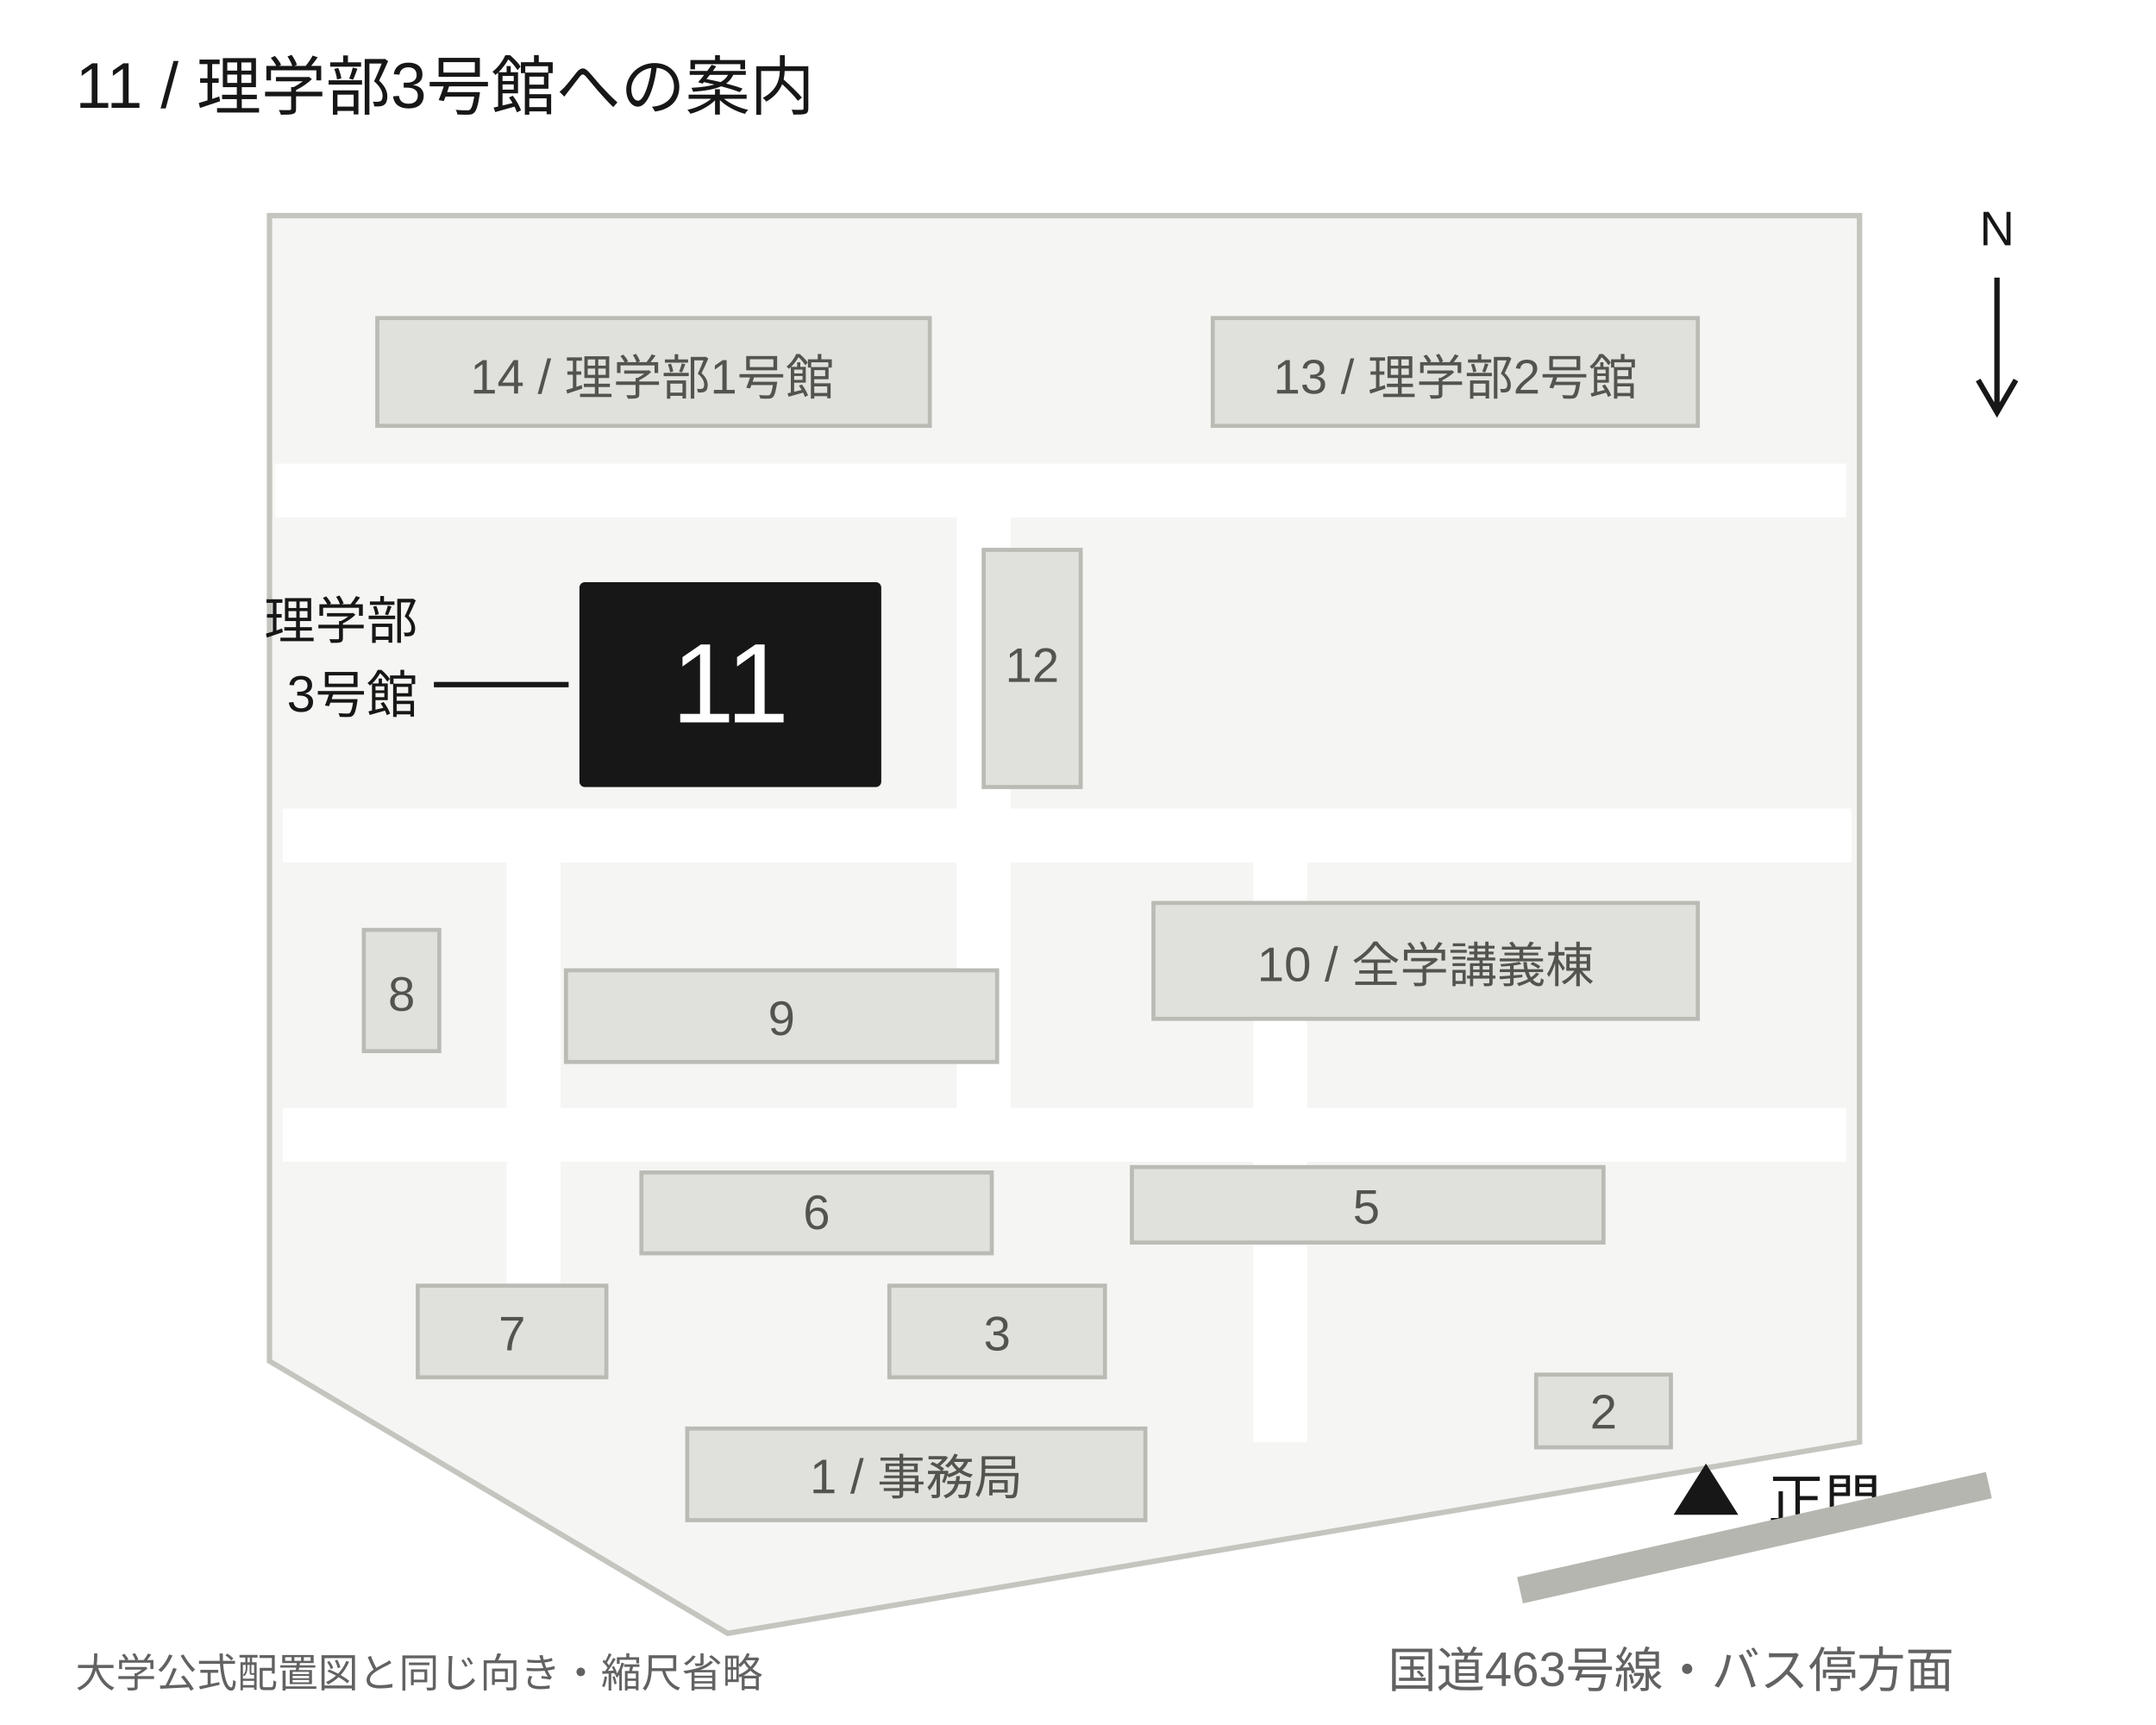
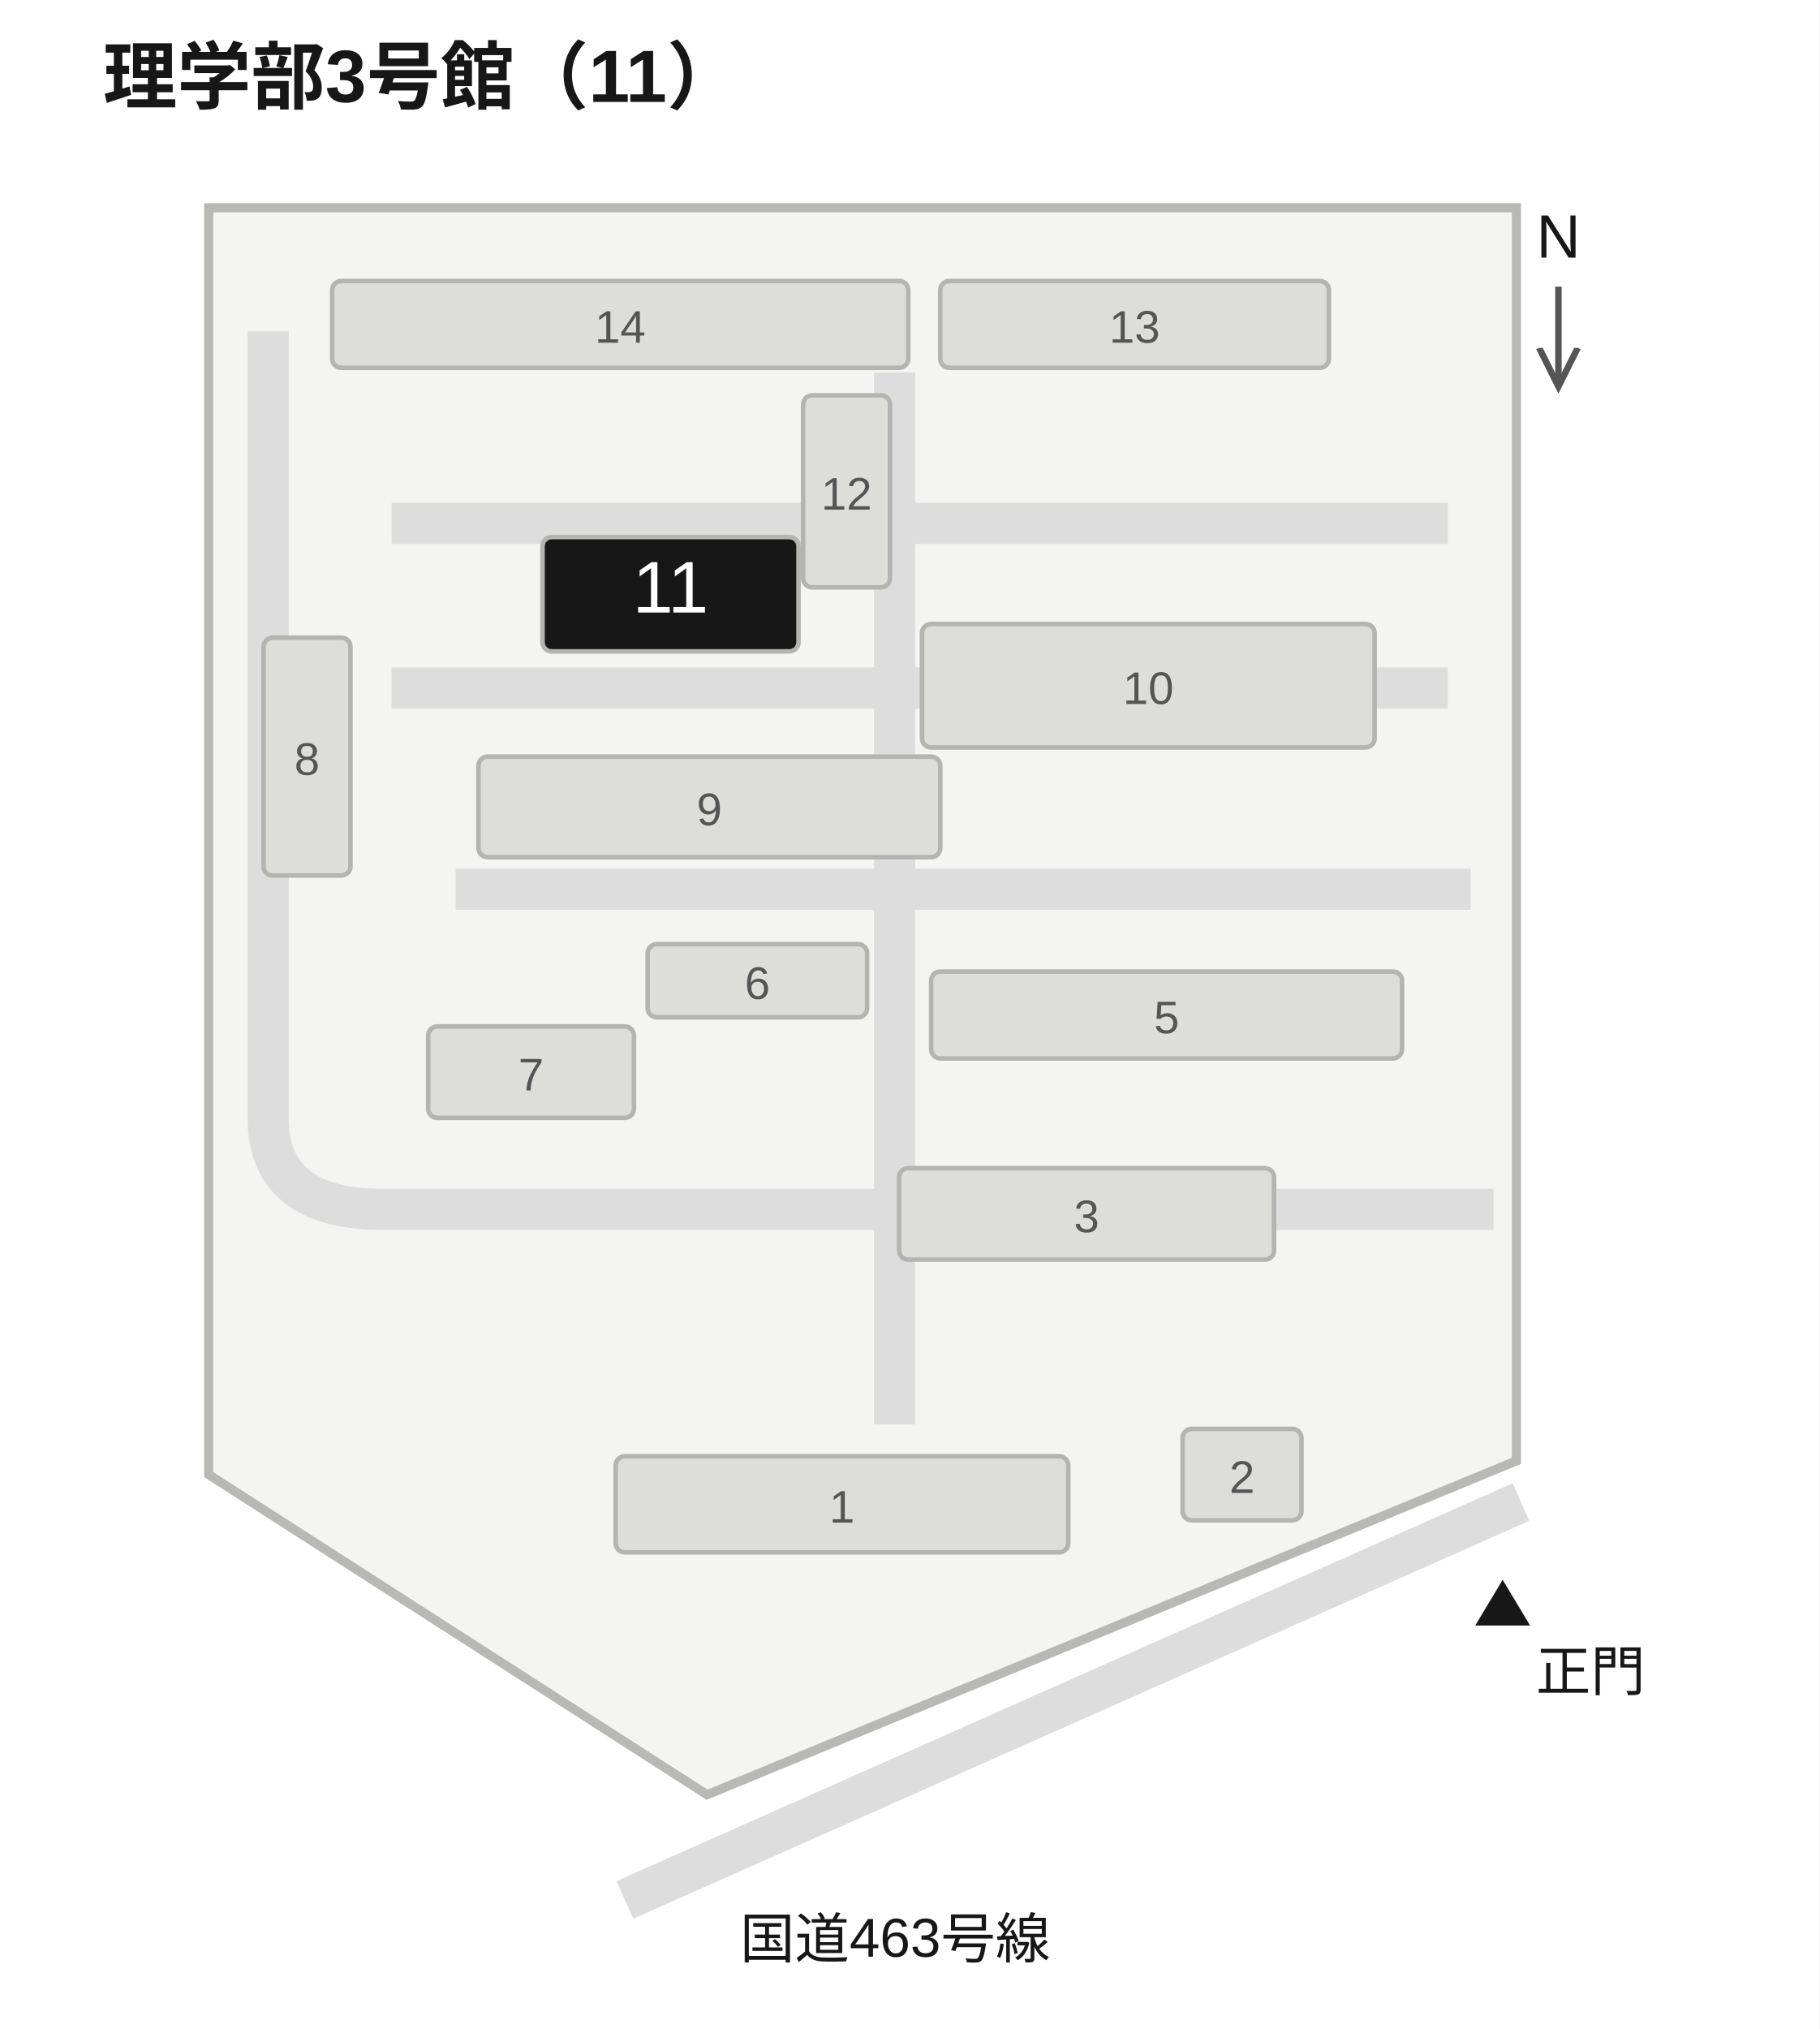
- <svg xmlns="http://www.w3.org/2000/svg" width="800" height="640" viewBox="0 0 800 640" role="img" aria-labelledby="title desc">
-   <rect width="800" height="640" fill="#fff" />
-   <g font-family="Arial, Hiragino Kaku Gothic ProN, Yu Gothic, sans-serif" fill="#171717">
-     <text x="28" y="40" font-size="24">11 / 理学部3号館への案内</text>
-     <path d="M100 80H690V535L270 606L100 505Z" fill="#f5f5f3" stroke="#c5c5c0" stroke-width="2" />
-     <g stroke="#fff" stroke-width="20" fill="none">
-       <path d="M102 182H685M105 310H687M105 421H685M365 184V423M475 310V535M198 310V510" />
+ <svg xmlns="http://www.w3.org/2000/svg" viewBox="0 0 565 630">
+   <rect width="565" height="630" fill="#fff" />
+   <defs>
+     <marker id="arrow" markerWidth="8" markerHeight="8" refX="6" refY="4" orient="auto">
+       <path d="M0 1L6 4L0 7" fill="none" stroke="#555" />
+     </marker>
+   </defs>
+   <g font-family="Arial, Hiragino Kaku Gothic ProN, sans-serif" fill="#171717">
+     <g transform="translate(35 56) scale(1.42) translate(-440 -935)">
+       <path d="M461 941H747V1215L570 1288L461 1218Z" fill="#f4f4f2" stroke="#b8b8b4" stroke-width="2" />
+       <path d="M474 968V1140Q474 1160 499 1160H742M501 1010H732M501 1046H732M515 1090H737M611 977V1207M748 1224L552 1311" fill="none" stroke="#ddd" stroke-width="9" />
+       <rect x="488" y="957" width="126" height="19" rx="2" fill="#dddeda" stroke="#b4b4b0" />
+       <text x="551.0" y="970.5" text-anchor="middle" font-size="10" fill="#555">14</text>
+       <rect x="621" y="957" width="85" height="19" rx="2" fill="#dddeda" stroke="#b4b4b0" />
+       <text x="663.5" y="970.5" text-anchor="middle" font-size="10" fill="#555">13</text>
+       <rect x="591" y="982" width="19" height="42" rx="2" fill="#dddeda" stroke="#b4b4b0" />
+       <text x="600.5" y="1007.0" text-anchor="middle" font-size="10" fill="#555">12</text>
+       <rect x="534" y="1013" width="56" height="25" rx="2" fill="#171717" stroke="#b4b4b0" />
+       <text x="562.0" y="1029.5" text-anchor="middle" font-size="16" fill="#fff">11</text>
+       <rect x="617" y="1032" width="99" height="27" rx="2" fill="#dddeda" stroke="#b4b4b0" />
+       <text x="666.5" y="1049.5" text-anchor="middle" font-size="10" fill="#555">10</text>
+       <rect x="520" y="1061" width="101" height="22" rx="2" fill="#dddeda" stroke="#b4b4b0" />
+       <text x="570.5" y="1076.0" text-anchor="middle" font-size="10" fill="#555">9</text>
+       <rect x="473" y="1035" width="19" height="52" rx="2" fill="#dddeda" stroke="#b4b4b0" />
+       <text x="482.5" y="1065.0" text-anchor="middle" font-size="10" fill="#555">8</text>
+       <rect x="619" y="1108" width="103" height="19" rx="2" fill="#dddeda" stroke="#b4b4b0" />
+       <text x="670.5" y="1121.5" text-anchor="middle" font-size="10" fill="#555">5</text>
+       <rect x="557" y="1102" width="48" height="16" rx="2" fill="#dddeda" stroke="#b4b4b0" />
+       <text x="581.0" y="1114.0" text-anchor="middle" font-size="10" fill="#555">6</text>
+       <rect x="509" y="1120" width="45" height="20" rx="2" fill="#dddeda" stroke="#b4b4b0" />
+       <text x="531.5" y="1134.0" text-anchor="middle" font-size="10" fill="#555">7</text>
+       <rect x="612" y="1151" width="82" height="20" rx="2" fill="#dddeda" stroke="#b4b4b0" />
+       <text x="653.0" y="1165.0" text-anchor="middle" font-size="10" fill="#555">3</text>
+       <rect x="674" y="1208" width="26" height="20" rx="2" fill="#dddeda" stroke="#b4b4b0" />
+       <text x="687.0" y="1222.0" text-anchor="middle" font-size="10" fill="#555">2</text>
+       <rect x="550" y="1214" width="99" height="21" rx="2" fill="#dddeda" stroke="#b4b4b0" />
+       <text x="599.5" y="1228.5" text-anchor="middle" font-size="10" fill="#555">1</text>
+       <path d="M744 1241l-6 10h12z" fill="#171717" />
    </g>
-     <g fill="#e0e0dc" stroke="#babbb5" stroke-width="1.5">
-       <rect x="140" y="118" width="205" height="40" />
-       <rect x="450" y="118" width="180" height="40" />
-       <rect x="365" y="204" width="36" height="88" />
-       <rect x="428" y="335" width="202" height="43" />
-       <rect x="135" y="345" width="28" height="45" />
-       <rect x="210" y="360" width="160" height="34" />
-       <rect x="238" y="435" width="130" height="30" />
-       <rect x="420" y="433" width="175" height="28" />
-       <rect x="155" y="477" width="70" height="34" />
-       <rect x="330" y="477" width="80" height="34" />
-       <rect x="255" y="530" width="170" height="34" />
-       <rect x="570" y="510" width="50" height="27" />
-     </g>
-     <g font-size="18" text-anchor="middle" fill="#53534f">
-       <text x="242" y="146">14 / 理学部1号館</text>
-       <text x="540" y="146">13 / 理学部2号館</text>
-       <text x="383" y="253">12</text>
-       <text x="529" y="364">10 / 全学講義棟</text>
-       <text x="149" y="375">8</text>
-       <text x="290" y="384">9</text>
-       <text x="303" y="456">6</text>
-       <text x="507" y="454">5</text>
-       <text x="190" y="501">7</text>
-       <text x="370" y="501">3</text>
-       <text x="340" y="554">1 / 事務局</text>
-       <text x="595" y="530">2</text>
-     </g>
-     <rect x="215" y="216" width="112" height="76" fill="#171717" rx="2" />
-     <text x="271" y="268" fill="#fff" text-anchor="middle" font-size="42">11</text>
-     <path d="M211 254H161" stroke="#171717" stroke-width="2" />
-     <text x="155" y="237" font-size="19" text-anchor="end">理学部</text>
-     <text x="155" y="264" font-size="19" text-anchor="end">3号館</text>
-     <path d="M633 543l12 19h-24Z" fill="#171717" />
-     <text x="656" y="564" font-size="21">正門</text>
-     <path d="M564 590L738 551" stroke="#b6b6b0" stroke-width="10" />
-     <text x="515" y="626" font-size="18" fill="#626262">国道463号線・バス停方面</text>
-     <g stroke="#171717" stroke-width="2" fill="none">
-       <path d="M741 103V151M734 141L741 153L748 141" />
-     </g>
-     <text x="741" y="91" font-size="18" text-anchor="middle">N</text>
-     <text x="28" y="626" font-size="15" fill="#626262">大学公式配置図と同じ向き・縮尺省略</text>
+     <text x="32" y="32" text-anchor="start" font-size="23" font-weight="600">理学部3号館（11）</text>
+     <text x="484" y="80" text-anchor="middle" font-size="19" font-weight="400">N</text>
+     <path d="M484 89L484 120" fill="none" stroke="#555" stroke-width="2" marker-end="url(#arrow)" />
+     <text x="477" y="525" text-anchor="start" font-size="17" font-weight="400">正門</text>
+     <text x="278" y="608" text-anchor="middle" font-size="17" font-weight="400">国道463号線</text>
  </g>
</svg>
